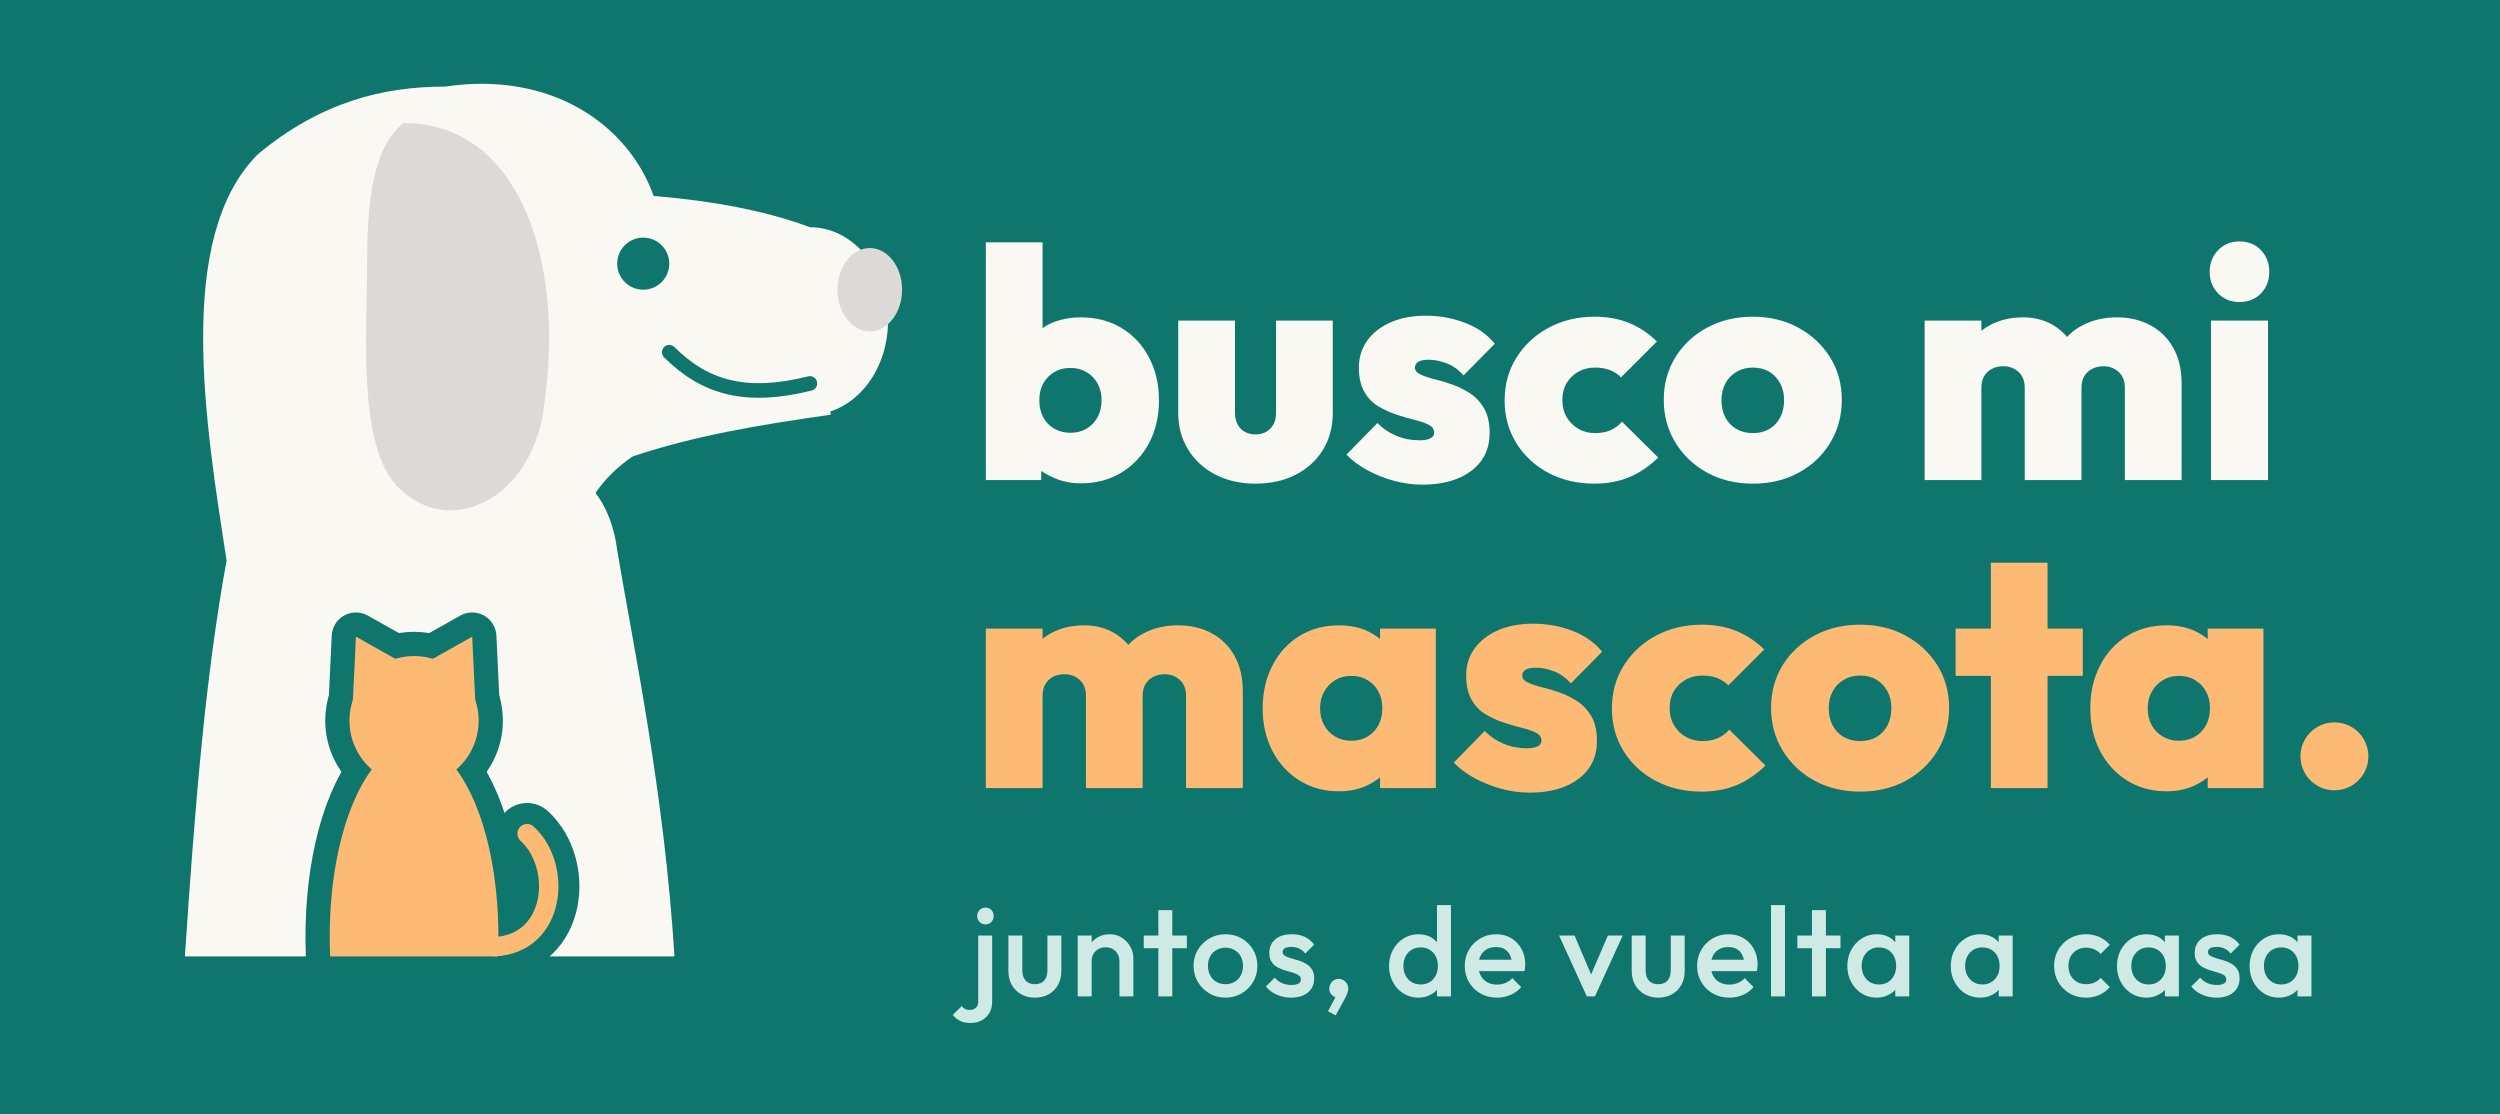
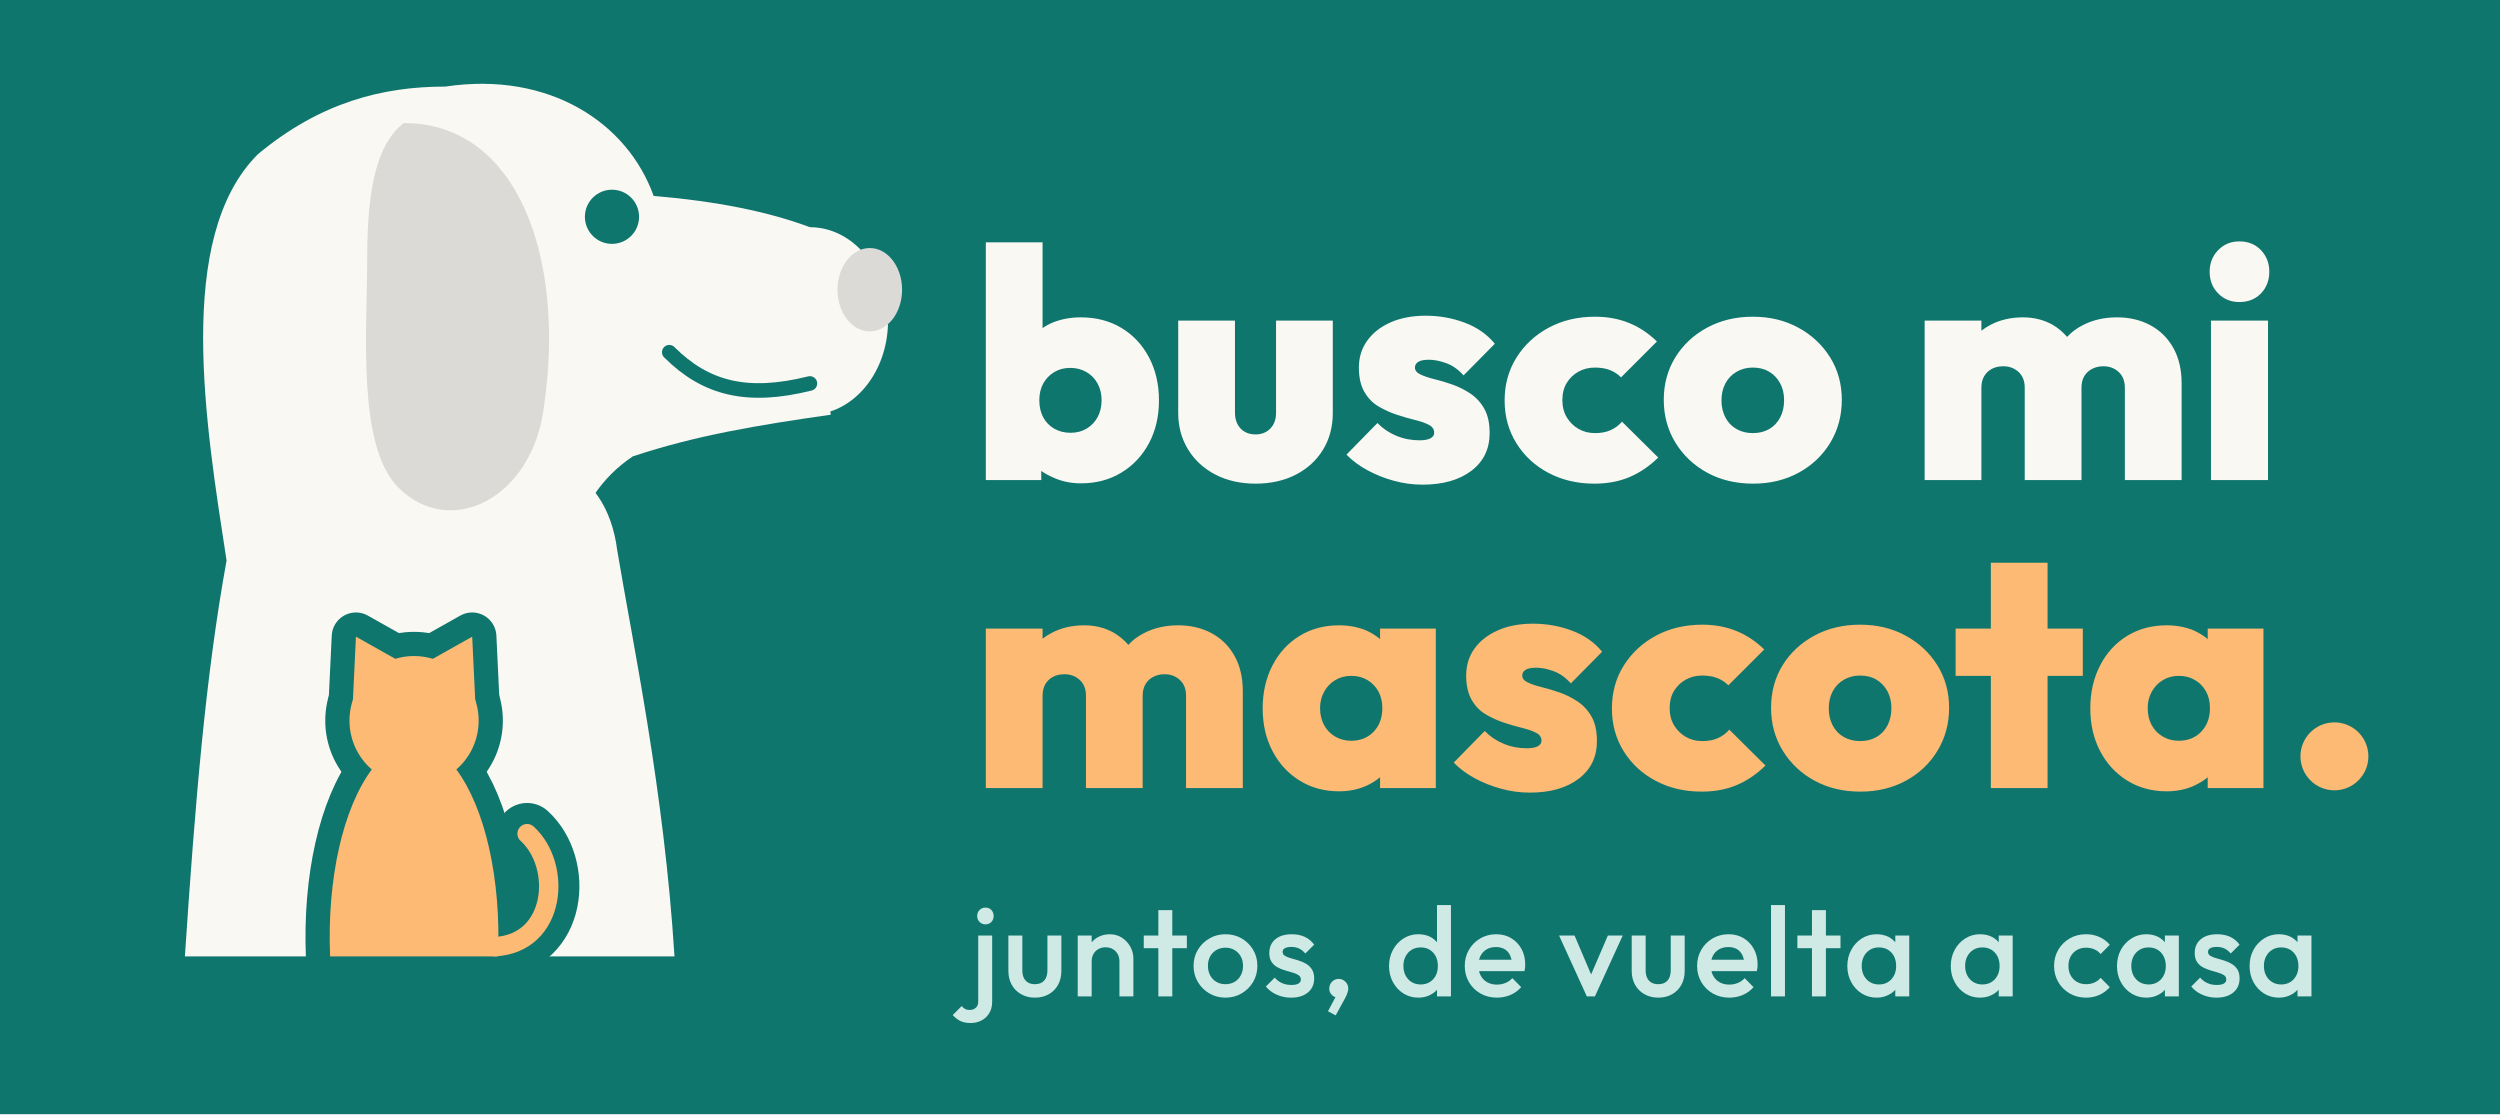
<svg xmlns="http://www.w3.org/2000/svg" viewBox="0 0 552 246" width="552" height="246" role="img" aria-label="Busco mi mascota. Juntos, de vuelta a casa">
  <rect width="552" height="246" fill="#0f766e" />
  <g transform="translate(0 8) scale(1.916667)">
    <defs>
      <mask id="k4" maskUnits="userSpaceOnUse" x="-20" y="-20" width="260" height="360">
        <rect x="-20" y="-20" width="260" height="360" fill="#fff" />
-         <circle cx="136" cy="67" r="5" fill="#000" />
+         <circle cx="130" cy="58" r="5.2" fill="#000" />
        <path d="M168 90 C156 93 148 91 141 84" fill="none" stroke="#000" stroke-width="2.8" stroke-linecap="round" />
        <g transform="translate(92 200) scale(.62) translate(-30 -100)">
          <g fill="#000" stroke="#000" stroke-width="15" stroke-linejoin="round">
            <circle cx="30" cy="27" r="20" />
            <path d="M11 22 L12 1 L28 10 Z" />
            <path d="M49 22 L48 1 L32 10 Z" />
            <path d="M17 42 C8 54 3 76 4 100 L56 100 C57 76 52 54 43 42 Z" />
          </g>
          <path d="M55 97 C74 96 76 72 65 62" fill="none" stroke="#000" stroke-linecap="round" stroke-width="19" />
        </g>
      </mask>
    </defs>
    <g transform="translate(-7.5 -14) scale(.6)">
      <g mask="url(#k4)">
        <g fill="#faf8f3">
          <path d="M56 124 C52 98 46 62 62 46 C74 36 86 33 98 33 C118 30 133 40 138 54 C150 55 160 57 168 60 L172 96 C158 98 146 100 134 104 C128 108 124 114 122 122 L100 134 Z" />
          <ellipse cx="168" cy="78" rx="15" ry="18" />
          <path d="M56 124 C52 146 50 170 48 200 L142 200 C140 168 134 140 131 122 C130 114 126 108 120 106 L100 96 Z" />
          <ellipse cx="179.5" cy="72" rx="6.2" ry="8" fill="#dcdad6" />
          <path fill="#dcdad6" d="M90 40 C112 40 121 66 117 94 C115 112 99 120 89 110 C81 102 83 80 83 66 C83 52 85 44 90 40 Z" />
        </g>
      </g>
      <g transform="translate(92 200) scale(.62) translate(-30 -100)">
        <g fill="#fdba74">
          <circle cx="30" cy="27" r="20" />
          <path d="M11 22 L12 1 L28 10 Z" />
          <path d="M49 22 L48 1 L32 10 Z" />
          <path d="M17 42 C8 54 3 76 4 100 L56 100 C57 76 52 54 43 42 Z" />
        </g>
        <path d="M55 97 C74 96 76 72 65 62" fill="none" stroke="#fdba74" stroke-width="6" stroke-linecap="round" />
      </g>
    </g>
  </g>
  <path fill="#faf8f3" d="M238.62 106.72L238.62 106.72Q235.24 106.72 232.36 105.35L232.36 105.35Q231.06 104.78 229.91 103.98L229.91 103.98L229.91 106L217.67 106L217.67 53.51L230.2 53.51L230.2 72.45Q231.21 71.73 232.43 71.22L232.43 71.22Q235.31 70.07 238.62 70.07L238.62 70.07Q243.74 70.07 247.62 72.41Q251.51 74.75 253.71 78.93Q255.9 83.1 255.9 88.43L255.9 88.43Q255.9 93.69 253.71 97.83Q251.51 101.97 247.62 104.34Q243.74 106.72 238.62 106.72M236.39 95.56L236.39 95.56Q238.41 95.56 239.96 94.62Q241.5 93.69 242.37 92.07Q243.23 90.45 243.23 88.36L243.23 88.36Q243.23 86.34 242.37 84.72Q241.5 83.1 239.92 82.17Q238.34 81.23 236.32 81.23Q234.3 81.23 232.76 82.17Q231.21 83.1 230.34 84.69Q229.48 86.27 229.48 88.36L229.48 88.36Q229.48 90.52 230.34 92.14Q231.21 93.76 232.79 94.66Q234.38 95.56 236.39 95.56M277.22 106.79L277.22 106.79Q272.25 106.79 268.4 104.81Q264.54 102.83 262.35 99.27Q260.15 95.7 260.15 91.17L260.15 91.17L260.15 70.79L272.68 70.79L272.68 91.17Q272.68 92.61 273.26 93.69Q273.83 94.77 274.84 95.34Q275.85 95.92 277.22 95.92L277.22 95.92Q279.23 95.92 280.49 94.62Q281.75 93.33 281.75 91.17L281.75 91.17L281.75 70.79L294.28 70.79L294.28 91.17Q294.28 95.78 292.12 99.3Q289.96 102.83 286.11 104.81Q282.26 106.79 277.22 106.79M314.08 107.01L314.08 107.01Q310.84 107.01 307.71 106.14Q304.58 105.28 301.88 103.8Q299.18 102.33 297.3 100.38L297.3 100.38L304.14 93.4Q305.87 95.2 308.28 96.21Q310.7 97.22 313.43 97.22L313.43 97.22Q315.02 97.22 315.84 96.78Q316.67 96.35 316.67 95.56L316.67 95.56Q316.67 94.41 315.48 93.8Q314.3 93.18 312.39 92.72Q310.48 92.25 308.39 91.56Q306.3 90.88 304.36 89.73Q302.42 88.58 301.23 86.49Q300.04 84.4 300.04 81.16L300.04 81.16Q300.04 77.78 301.88 75.22Q303.71 72.66 307.02 71.19Q310.34 69.71 314.8 69.71L314.8 69.71Q319.34 69.71 323.44 71.26Q327.54 72.81 330.06 75.9L330.06 75.9L323.15 82.89Q321.42 80.94 319.34 80.19Q317.25 79.43 315.52 79.43L315.52 79.43Q313.86 79.43 313.14 79.9Q312.42 80.37 312.42 81.16L312.42 81.16Q312.42 82.1 313.61 82.67Q314.8 83.25 316.71 83.72Q318.62 84.18 320.67 84.9Q322.72 85.62 324.63 86.88Q326.54 88.14 327.72 90.23Q328.91 92.32 328.91 95.63L328.91 95.63Q328.91 100.89 324.88 103.95Q320.85 107.01 314.08 107.01M352.02 106.79L352.02 106.79Q346.41 106.79 341.91 104.42Q337.41 102.04 334.82 97.86Q332.22 93.69 332.22 88.43L332.22 88.43Q332.22 83.1 334.85 78.93Q337.48 74.75 341.98 72.34Q346.48 69.93 352.17 69.93L352.17 69.93Q356.27 69.93 359.66 71.3Q363.04 72.66 365.85 75.4L365.85 75.4L357.93 83.32Q356.85 82.24 355.44 81.7Q354.04 81.16 352.17 81.16L352.17 81.16Q350.15 81.16 348.53 82.06Q346.91 82.96 345.94 84.54Q344.97 86.13 344.97 88.36L344.97 88.36Q344.97 90.52 345.94 92.14Q346.91 93.76 348.53 94.7Q350.15 95.63 352.17 95.63L352.17 95.63Q354.18 95.63 355.62 94.98Q357.06 94.34 358.14 93.11L358.14 93.11L366.14 101.03Q363.18 103.91 359.76 105.35Q356.34 106.79 352.02 106.79M387.09 106.79L387.09 106.79Q381.4 106.79 376.97 104.38Q372.54 101.97 369.95 97.76Q367.36 93.54 367.36 88.29L367.36 88.29Q367.36 83.03 369.92 78.89Q372.47 74.75 376.94 72.34Q381.4 69.93 387.02 69.93L387.02 69.93Q392.63 69.93 397.06 72.34Q401.49 74.75 404.08 78.89Q406.67 83.03 406.67 88.29L406.67 88.29Q406.67 93.54 404.12 97.76Q401.56 101.97 397.13 104.38Q392.7 106.79 387.09 106.79M387.02 95.63L387.02 95.63Q389.1 95.63 390.65 94.73Q392.2 93.83 393.06 92.18Q393.93 90.52 393.93 88.36L393.93 88.36Q393.93 86.2 393.03 84.58Q392.13 82.96 390.62 82.06Q389.1 81.16 387.02 81.16L387.02 81.16Q385 81.16 383.42 82.1Q381.83 83.03 380.97 84.65Q380.1 86.27 380.1 88.43L380.1 88.43Q380.1 90.52 380.97 92.18Q381.83 93.83 383.42 94.73Q385 95.63 387.02 95.63M437.49 106L424.96 106L424.96 70.79L437.49 70.79L437.49 73.02Q438.42 72.3 439.5 71.73L439.5 71.73Q442.67 70.07 446.7 70.07L446.7 70.07Q450.3 70.07 453.26 71.73L453.26 71.73Q455.06 72.81 456.42 74.39L456.42 74.39Q457.79 72.88 459.74 71.87L459.74 71.87Q463.12 70.07 467.44 70.07L467.44 70.07Q471.54 70.07 474.78 71.8Q478.02 73.53 479.86 76.8Q481.7 80.08 481.7 84.62L481.7 84.62L481.7 106L469.17 106L469.17 85.62Q469.17 83.39 467.8 82.13Q466.43 80.87 464.42 80.87L464.42 80.87Q463.05 80.87 461.93 81.45Q460.82 82.02 460.2 83.07Q459.59 84.11 459.59 85.62L459.59 85.62L459.59 106L447.06 106L447.06 85.62Q447.06 83.39 445.7 82.13Q444.33 80.87 442.31 80.87L442.31 80.87Q440.87 80.87 439.79 81.45Q438.71 82.02 438.1 83.07Q437.49 84.11 437.49 85.62L437.49 85.62L437.49 106M500.78 106L488.18 106L488.18 70.79L500.78 70.79L500.78 106M494.44 66.69L494.44 66.69Q491.63 66.69 489.76 64.78Q487.89 62.87 487.89 59.99L487.89 59.99Q487.89 57.18 489.76 55.24Q491.63 53.3 494.44 53.3L494.44 53.3Q497.39 53.3 499.23 55.24Q501.06 57.18 501.06 59.99L501.06 59.99Q501.06 62.87 499.23 64.78Q497.39 66.69 494.44 66.69" />
  <path fill="#fdba74" d="M230.2 174L217.67 174L217.67 138.79L230.2 138.79L230.2 141.02Q231.14 140.3 232.22 139.73L232.22 139.73Q235.38 138.07 239.42 138.07L239.42 138.07Q243.02 138.07 245.97 139.73L245.97 139.73Q247.77 140.81 249.14 142.39L249.14 142.39Q250.5 140.88 252.45 139.87L252.45 139.87Q255.83 138.07 260.15 138.07L260.15 138.07Q264.26 138.07 267.5 139.8Q270.74 141.53 272.57 144.8Q274.41 148.08 274.41 152.62L274.41 152.62L274.41 174L261.88 174L261.88 153.62Q261.88 151.39 260.51 150.13Q259.14 148.87 257.13 148.87L257.13 148.87Q255.76 148.87 254.64 149.45Q253.53 150.02 252.92 151.07Q252.3 152.11 252.3 153.62L252.3 153.62L252.3 174L239.78 174L239.78 153.62Q239.78 151.39 238.41 150.13Q237.04 148.87 235.02 148.87L235.02 148.87Q233.58 148.87 232.5 149.45Q231.42 150.02 230.81 151.07Q230.2 152.11 230.2 153.62L230.2 153.62L230.2 174M295.65 174.72L295.65 174.72Q290.75 174.72 286.94 172.34Q283.12 169.97 280.96 165.83Q278.8 161.69 278.8 156.43L278.8 156.43Q278.8 151.1 280.96 146.93Q283.12 142.75 286.94 140.41Q290.75 138.07 295.65 138.07L295.65 138.07Q298.96 138.07 301.7 139.22L301.7 139.22Q303.42 140.02 304.72 141.1L304.72 141.1L304.72 138.79L317.03 138.79L317.03 174L304.72 174L304.72 171.62Q303.42 172.7 301.7 173.5L301.7 173.5Q298.96 174.72 295.65 174.72M298.31 163.56L298.31 163.56Q301.41 163.56 303.32 161.54Q305.22 159.53 305.22 156.36L305.22 156.36Q305.22 154.27 304.36 152.69Q303.5 151.1 301.95 150.17Q300.4 149.23 298.38 149.23Q296.37 149.23 294.82 150.17Q293.27 151.1 292.37 152.72Q291.47 154.34 291.47 156.36L291.47 156.36Q291.47 158.45 292.34 160.07Q293.2 161.69 294.78 162.62Q296.37 163.56 298.31 163.56M337.77 175.01L337.77 175.01Q334.53 175.01 331.4 174.14Q328.26 173.28 325.56 171.8Q322.86 170.33 320.99 168.38L320.99 168.38L327.83 161.4Q329.56 163.2 331.97 164.21Q334.38 165.22 337.12 165.22L337.12 165.22Q338.7 165.22 339.53 164.78Q340.36 164.35 340.36 163.56L340.36 163.56Q340.36 162.41 339.17 161.8Q337.98 161.18 336.08 160.72Q334.17 160.25 332.08 159.56Q329.99 158.88 328.05 157.73Q326.1 156.58 324.92 154.49Q323.73 152.4 323.73 149.16L323.73 149.16Q323.73 145.78 325.56 143.22Q327.4 140.66 330.71 139.19Q334.02 137.71 338.49 137.71L338.49 137.71Q343.02 137.71 347.13 139.26Q351.23 140.81 353.75 143.9L353.75 143.9L346.84 150.89Q345.11 148.94 343.02 148.19Q340.94 147.43 339.21 147.43L339.21 147.43Q337.55 147.43 336.83 147.9Q336.11 148.37 336.11 149.16L336.11 149.16Q336.11 150.1 337.3 150.67Q338.49 151.25 340.4 151.72Q342.3 152.18 344.36 152.9Q346.41 153.62 348.32 154.88Q350.22 156.14 351.41 158.23Q352.6 160.32 352.6 163.63L352.6 163.63Q352.6 168.89 348.57 171.95Q344.54 175.01 337.77 175.01M375.71 174.79L375.71 174.79Q370.1 174.79 365.6 172.42Q361.1 170.04 358.5 165.86Q355.91 161.69 355.91 156.43L355.91 156.43Q355.91 151.1 358.54 146.93Q361.17 142.75 365.67 140.34Q370.17 137.93 375.86 137.93L375.86 137.93Q379.96 137.93 383.34 139.3Q386.73 140.66 389.54 143.4L389.54 143.4L381.62 151.32Q380.54 150.24 379.13 149.7Q377.73 149.16 375.86 149.16L375.86 149.16Q373.84 149.16 372.22 150.06Q370.6 150.96 369.63 152.54Q368.66 154.13 368.66 156.36L368.66 156.36Q368.66 158.52 369.63 160.14Q370.6 161.76 372.22 162.7Q373.84 163.63 375.86 163.63L375.86 163.63Q377.87 163.63 379.31 162.98Q380.75 162.34 381.83 161.11L381.83 161.11L389.82 169.03Q386.87 171.91 383.45 173.35Q380.03 174.79 375.71 174.79M410.78 174.79L410.78 174.79Q405.09 174.79 400.66 172.38Q396.23 169.97 393.64 165.76Q391.05 161.54 391.05 156.29L391.05 156.29Q391.05 151.03 393.6 146.89Q396.16 142.75 400.62 140.34Q405.09 137.93 410.7 137.93L410.7 137.93Q416.32 137.93 420.75 140.34Q425.18 142.75 427.77 146.89Q430.36 151.03 430.36 156.29L430.36 156.29Q430.36 161.54 427.8 165.76Q425.25 169.97 420.82 172.38Q416.39 174.79 410.78 174.79M410.7 163.63L410.7 163.63Q412.79 163.63 414.34 162.73Q415.89 161.83 416.75 160.18Q417.62 158.52 417.62 156.36L417.62 156.36Q417.62 154.2 416.72 152.58Q415.82 150.96 414.3 150.06Q412.79 149.16 410.7 149.16L410.7 149.16Q408.69 149.16 407.1 150.1Q405.52 151.03 404.66 152.65Q403.79 154.27 403.79 156.43L403.79 156.43Q403.79 158.52 404.66 160.18Q405.52 161.83 407.1 162.73Q408.69 163.63 410.7 163.63M452.1 174L439.58 174L439.58 149.23L431.8 149.23L431.8 138.79L439.58 138.79L439.58 124.25L452.1 124.25L452.1 138.79L459.88 138.79L459.88 149.23L452.1 149.23L452.1 174M478.38 174.72L478.38 174.72Q473.49 174.72 469.67 172.34Q465.86 169.97 463.7 165.83Q461.54 161.69 461.54 156.43L461.54 156.43Q461.54 151.1 463.7 146.93Q465.86 142.75 469.67 140.41Q473.49 138.07 478.38 138.07L478.38 138.07Q481.7 138.07 484.43 139.22L484.43 139.22Q486.16 140.02 487.46 141.1L487.46 141.1L487.46 138.79L499.77 138.79L499.77 174L487.46 174L487.46 171.62Q486.16 172.7 484.43 173.5L484.43 173.5Q481.7 174.72 478.38 174.72M481.05 163.56L481.05 163.56Q484.14 163.56 486.05 161.54Q487.96 159.53 487.96 156.36L487.96 156.36Q487.96 154.27 487.1 152.69Q486.23 151.1 484.68 150.17Q483.14 149.23 481.12 149.23Q479.1 149.23 477.56 150.17Q476.01 151.1 475.11 152.72Q474.21 154.34 474.21 156.36L474.21 156.36Q474.21 158.45 475.07 160.07Q475.94 161.69 477.52 162.62Q479.1 163.56 481.05 163.56" />
  <circle cx="515.44" cy="167" r="7.5" fill="#fdba74" />
  <path fill="#cfe9e5" d="M214.36 225.88L214.36 225.88Q212.94 225.88 212.03 225.43Q211.12 224.98 210.36 224.12L210.36 224.12L212.35 222.13Q212.68 222.58 213.1 222.79Q213.52 223 214.14 223L214.14 223Q214.9 223 215.44 222.53Q215.99 222.07 215.99 221.18L215.99 221.18L215.99 206.56L219.07 206.56L219.07 221.15Q219.07 222.69 218.41 223.74Q217.75 224.79 216.69 225.33Q215.62 225.88 214.36 225.88M217.58 204.1L217.58 204.1Q216.8 204.1 216.28 203.56Q215.76 203.03 215.76 202.25L215.76 202.25Q215.76 201.46 216.28 200.93Q216.8 200.4 217.58 200.4L217.58 200.4Q218.4 200.4 218.9 200.93Q219.4 201.46 219.4 202.25L219.4 202.25Q219.4 203.03 218.9 203.56Q218.4 204.1 217.58 204.1M228.5 220.28L228.5 220.28Q226.79 220.28 225.46 219.52Q224.13 218.77 223.39 217.44Q222.65 216.11 222.65 214.37L222.65 214.37L222.65 206.56L225.73 206.56L225.73 214.23Q225.73 215.21 226.05 215.9Q226.37 216.58 227 216.95Q227.63 217.31 228.5 217.31L228.5 217.31Q229.84 217.31 230.56 216.51Q231.27 215.72 231.27 214.23L231.27 214.23L231.27 206.56L234.35 206.56L234.35 214.37Q234.35 216.14 233.61 217.47Q232.87 218.8 231.55 219.54Q230.24 220.28 228.5 220.28M250.25 220L247.17 220L247.17 212.24Q247.17 210.9 246.32 210.03Q245.46 209.16 244.12 209.16L244.12 209.16Q243.22 209.16 242.52 209.56Q241.82 209.95 241.43 210.65Q241.04 211.35 241.04 212.24L241.04 212.24L241.04 220L237.96 220L237.96 206.56L241.04 206.56L241.04 208.07Q241.6 207.4 242.38 206.95L242.38 206.95Q243.56 206.28 245.04 206.28L245.04 206.28Q246.56 206.28 247.73 207.05Q248.91 207.82 249.58 209.04Q250.25 210.26 250.25 211.57L250.25 211.57L250.25 220M258.84 220L255.76 220L255.76 209.36L252.54 209.36L252.54 206.56L255.76 206.56L255.76 200.96L258.84 200.96L258.84 206.56L262.06 206.56L262.06 209.36L258.84 209.36L258.84 220M270.57 220.28L270.57 220.28Q268.61 220.28 267.02 219.34Q265.42 218.4 264.48 216.81Q263.54 215.21 263.54 213.25L263.54 213.25Q263.54 211.29 264.48 209.72Q265.42 208.16 267.02 207.22Q268.61 206.28 270.57 206.28L270.57 206.28Q272.56 206.28 274.16 207.2Q275.75 208.13 276.69 209.71Q277.63 211.29 277.63 213.25L277.63 213.25Q277.63 215.21 276.69 216.81Q275.75 218.4 274.16 219.34Q272.56 220.28 270.57 220.28M270.57 217.31L270.57 217.31Q271.72 217.31 272.6 216.79Q273.48 216.28 273.97 215.35Q274.46 214.43 274.46 213.25L274.46 213.25Q274.46 212.08 273.96 211.18Q273.46 210.28 272.59 209.77Q271.72 209.25 270.57 209.25L270.57 209.25Q269.45 209.25 268.57 209.77Q267.69 210.28 267.2 211.18Q266.71 212.08 266.71 213.25L266.71 213.25Q266.71 214.43 267.2 215.35Q267.69 216.28 268.57 216.79Q269.45 217.31 270.57 217.31M285.07 220.28L285.07 220.28Q283.95 220.28 282.92 219.99Q281.88 219.69 281.01 219.15Q280.14 218.6 279.5 217.82L279.5 217.82L281.46 215.86Q282.16 216.67 283.07 217.07Q283.98 217.48 285.13 217.48L285.13 217.48Q286.16 217.48 286.7 217.17Q287.23 216.86 287.23 216.28L287.23 216.28Q287.23 215.66 286.72 215.32Q286.22 214.99 285.42 214.75Q284.62 214.51 283.74 214.26Q282.86 214.01 282.06 213.57Q281.26 213.14 280.76 212.38Q280.26 211.63 280.26 210.42L280.26 210.42Q280.26 209.14 280.86 208.21Q281.46 207.29 282.57 206.78Q283.67 206.28 285.21 206.28L285.21 206.28Q286.84 206.28 288.08 206.85Q289.33 207.43 290.17 208.58L290.17 208.58L288.21 210.54Q287.62 209.81 286.86 209.44Q286.11 209.08 285.13 209.08L285.13 209.08Q284.2 209.08 283.7 209.36Q283.2 209.64 283.2 210.17L283.2 210.17Q283.2 210.73 283.7 211.04Q284.2 211.35 285 211.57Q285.8 211.8 286.68 212.06Q287.56 212.33 288.36 212.79Q289.16 213.25 289.66 214.02Q290.17 214.79 290.17 216.02L290.17 216.02Q290.17 217.98 288.8 219.13Q287.42 220.28 285.07 220.28M294.92 224.2L293.22 223.28L294.87 220.17Q294.42 220.06 294.06 219.66L294.06 219.66Q293.5 219.13 293.5 218.29L293.5 218.29Q293.5 217.4 294.1 216.77Q294.7 216.14 295.6 216.14L295.6 216.14Q296.44 216.14 297.07 216.77Q297.7 217.4 297.7 218.29L297.7 218.29Q297.7 218.66 297.54 219.15Q297.39 219.64 297 220.39L297 220.39L294.92 224.2M313.17 220.28L313.17 220.28Q311.35 220.28 309.88 219.36Q308.41 218.43 307.56 216.85Q306.7 215.27 306.7 213.31L306.7 213.31Q306.7 211.32 307.56 209.74Q308.41 208.16 309.88 207.22Q311.35 206.28 313.17 206.28L313.17 206.28Q314.71 206.28 315.92 206.92L315.92 206.92Q316.7 207.37 317.29 208.04L317.29 208.04L317.29 199.84L320.37 199.84L320.37 220L317.29 220L317.29 218.54Q316.73 219.19 315.92 219.61L315.92 219.61Q314.71 220.28 313.17 220.28M313.68 217.37L313.68 217.37Q314.82 217.37 315.68 216.85Q316.53 216.33 317.01 215.41Q317.48 214.48 317.48 213.28Q317.48 212.08 317.01 211.15Q316.53 210.23 315.68 209.71Q314.82 209.19 313.7 209.19L313.7 209.19Q312.56 209.19 311.7 209.71Q310.85 210.23 310.36 211.15Q309.87 212.08 309.87 213.28Q309.87 214.48 310.36 215.41Q310.85 216.33 311.7 216.85Q312.56 217.37 313.68 217.37M330.53 220.28L330.53 220.28Q328.51 220.28 326.9 219.37Q325.29 218.46 324.35 216.86Q323.42 215.27 323.42 213.28Q323.42 211.29 324.34 209.71Q325.26 208.13 326.85 207.2Q328.43 206.28 330.36 206.28L330.36 206.28Q332.24 206.28 333.68 207.15Q335.12 208.02 335.95 209.53Q336.77 211.04 336.77 212.97L336.77 212.97Q336.77 213.31 336.73 213.66Q336.69 214.01 336.6 214.43L336.6 214.43L326.58 214.43Q326.69 214.96 326.94 215.41L326.94 215.41Q327.45 216.36 328.37 216.88Q329.3 217.4 330.5 217.4L330.5 217.4Q331.54 217.4 332.42 217.03Q333.3 216.67 333.92 215.97L333.92 215.97L335.88 217.96Q334.9 219.1 333.5 219.69Q332.1 220.28 330.53 220.28M326.58 211.91L326.58 211.91L333.75 211.91Q333.61 211.32 333.38 210.84L333.38 210.84Q332.96 210 332.19 209.56Q331.42 209.11 330.3 209.11L330.3 209.11Q329.13 209.11 328.26 209.61Q327.39 210.12 326.92 211.01L326.92 211.01Q326.69 211.43 326.58 211.91M352.16 220L350.37 220L344.24 206.56L347.66 206.56L351.32 215.16L355.02 206.56L358.3 206.56L352.16 220M366.13 220.28L366.13 220.28Q364.42 220.28 363.09 219.52Q361.76 218.77 361.02 217.44Q360.28 216.11 360.28 214.37L360.28 214.37L360.28 206.56L363.36 206.56L363.36 214.23Q363.36 215.21 363.68 215.9Q364 216.58 364.63 216.95Q365.26 217.31 366.13 217.31L366.13 217.31Q367.48 217.31 368.19 216.51Q368.9 215.72 368.9 214.23L368.9 214.23L368.9 206.56L371.98 206.56L371.98 214.37Q371.98 216.14 371.24 217.47Q370.5 218.8 369.18 219.54Q367.87 220.28 366.13 220.28M381.84 220.28L381.84 220.28Q379.82 220.28 378.21 219.37Q376.6 218.46 375.66 216.86Q374.72 215.27 374.72 213.28Q374.72 211.29 375.65 209.71Q376.57 208.13 378.15 207.2Q379.74 206.28 381.67 206.28L381.67 206.28Q383.54 206.28 384.99 207.15Q386.43 208.02 387.25 209.53Q388.08 211.04 388.08 212.97L388.08 212.97Q388.08 213.31 388.04 213.66Q388 214.01 387.91 214.43L387.91 214.43L377.89 214.43Q378 214.96 378.25 215.41L378.25 215.41Q378.76 216.36 379.68 216.88Q380.6 217.4 381.81 217.4L381.81 217.4Q382.84 217.4 383.73 217.03Q384.61 216.67 385.22 215.97L385.22 215.97L387.18 217.96Q386.2 219.1 384.8 219.69Q383.4 220.28 381.84 220.28M377.89 211.91L377.89 211.91L385.06 211.91Q384.92 211.32 384.69 210.84L384.69 210.84Q384.27 210 383.5 209.56Q382.73 209.11 381.61 209.11L381.61 209.11Q380.44 209.11 379.57 209.61Q378.7 210.12 378.22 211.01L378.22 211.01Q378 211.43 377.89 211.91M394.12 220L391.04 220L391.04 199.84L394.12 199.84L394.12 220M403.16 220L400.08 220L400.08 209.36L396.86 209.36L396.86 206.56L400.08 206.56L400.08 200.96L403.16 200.96L403.16 206.56L406.38 206.56L406.38 209.36L403.16 209.36L403.16 220M414.36 220.28L414.36 220.28Q412.54 220.28 411.07 219.36Q409.6 218.43 408.75 216.85Q407.89 215.27 407.89 213.31L407.89 213.31Q407.89 211.32 408.75 209.74Q409.6 208.16 411.07 207.22Q412.54 206.28 414.36 206.28L414.36 206.28Q415.9 206.28 417.1 206.92L417.1 206.92Q417.89 207.37 418.48 208.04L418.48 208.04L418.48 206.56L421.56 206.56L421.56 220L418.48 220L418.48 218.54Q417.92 219.19 417.1 219.61L417.1 219.61Q415.9 220.28 414.36 220.28M414.86 217.37L414.86 217.37Q416.57 217.37 417.62 216.22Q418.67 215.07 418.67 213.28L418.67 213.28Q418.67 212.08 418.2 211.15Q417.72 210.23 416.87 209.71Q416.01 209.19 414.86 209.19L414.86 209.19Q413.74 209.19 412.89 209.71Q412.04 210.23 411.55 211.15Q411.06 212.08 411.06 213.28Q411.06 214.48 411.55 215.41Q412.04 216.33 412.89 216.85Q413.74 217.37 414.86 217.37M437.2 220.28L437.2 220.28Q435.38 220.28 433.91 219.36Q432.44 218.43 431.59 216.85Q430.73 215.27 430.73 213.31L430.73 213.31Q430.73 211.32 431.59 209.74Q432.44 208.16 433.91 207.22Q435.38 206.28 437.2 206.28L437.2 206.28Q438.74 206.28 439.94 206.92L439.94 206.92Q440.73 207.37 441.32 208.04L441.32 208.04L441.32 206.56L444.4 206.56L444.4 220L441.32 220L441.32 218.54Q440.76 219.19 439.94 219.61L439.94 219.61Q438.74 220.28 437.2 220.28M437.7 217.37L437.7 217.37Q439.41 217.37 440.46 216.22Q441.51 215.07 441.51 213.28L441.51 213.28Q441.51 212.08 441.04 211.15Q440.56 210.23 439.71 209.71Q438.85 209.19 437.7 209.19L437.7 209.19Q436.58 209.19 435.73 209.71Q434.88 210.23 434.39 211.15Q433.9 212.08 433.9 213.28Q433.9 214.48 434.39 215.41Q434.88 216.33 435.73 216.85Q436.58 217.37 437.7 217.37M460.6 220.28L460.6 220.28Q458.61 220.28 457 219.36Q455.39 218.43 454.47 216.84Q453.54 215.24 453.54 213.28L453.54 213.28Q453.54 211.29 454.47 209.71Q455.39 208.13 457 207.2Q458.61 206.28 460.6 206.28L460.6 206.28Q462.17 206.28 463.53 206.88Q464.88 207.48 465.84 208.6L465.84 208.6L463.82 210.65Q463.23 209.95 462.41 209.6Q461.58 209.25 460.6 209.25L460.6 209.25Q459.45 209.25 458.57 209.77Q457.69 210.28 457.2 211.18Q456.71 212.08 456.71 213.28L456.71 213.28Q456.71 214.46 457.2 215.37Q457.69 216.28 458.57 216.79Q459.45 217.31 460.6 217.31L460.6 217.31Q461.58 217.31 462.41 216.96Q463.23 216.61 463.82 215.91L463.82 215.91L465.84 217.96Q464.88 219.08 463.53 219.68Q462.17 220.28 460.6 220.28M473.9 220.28L473.9 220.28Q472.08 220.28 470.61 219.36Q469.14 218.43 468.28 216.85Q467.43 215.27 467.43 213.31L467.43 213.31Q467.43 211.32 468.28 209.74Q469.14 208.16 470.61 207.22Q472.08 206.28 473.9 206.28L473.9 206.28Q475.44 206.28 476.64 206.92L476.64 206.92Q477.42 207.37 478.01 208.04L478.01 208.04L478.01 206.56L481.09 206.56L481.09 220L478.01 220L478.01 218.54Q477.45 219.19 476.64 219.61L476.64 219.61Q475.44 220.28 473.9 220.28M474.4 217.37L474.4 217.37Q476.11 217.37 477.16 216.22Q478.21 215.07 478.21 213.28L478.21 213.28Q478.21 212.08 477.73 211.15Q477.26 210.23 476.4 209.71Q475.55 209.19 474.4 209.19L474.4 209.19Q473.28 209.19 472.43 209.71Q471.57 210.23 471.08 211.15Q470.59 212.08 470.59 213.28Q470.59 214.48 471.08 215.41Q471.57 216.33 472.43 216.85Q473.28 217.37 474.4 217.37M489.4 220.28L489.4 220.28Q488.28 220.28 487.25 219.99Q486.21 219.69 485.34 219.15Q484.48 218.6 483.83 217.82L483.83 217.82L485.79 215.86Q486.49 216.67 487.4 217.07Q488.31 217.48 489.46 217.48L489.46 217.48Q490.5 217.48 491.03 217.17Q491.56 216.86 491.56 216.28L491.56 216.28Q491.56 215.66 491.06 215.32Q490.55 214.99 489.75 214.75Q488.96 214.51 488.07 214.26Q487.19 214.01 486.39 213.57Q485.6 213.14 485.09 212.38Q484.59 211.63 484.59 210.42L484.59 210.42Q484.59 209.14 485.19 208.21Q485.79 207.29 486.9 206.78Q488 206.28 489.54 206.28L489.54 206.28Q491.17 206.28 492.41 206.85Q493.66 207.43 494.5 208.58L494.5 208.58L492.54 210.54Q491.95 209.81 491.2 209.44Q490.44 209.08 489.46 209.08L489.46 209.08Q488.54 209.08 488.03 209.36Q487.53 209.64 487.53 210.17L487.53 210.17Q487.53 210.73 488.03 211.04Q488.54 211.35 489.33 211.57Q490.13 211.8 491.01 212.06Q491.9 212.33 492.69 212.79Q493.49 213.25 494 214.02Q494.5 214.79 494.5 216.02L494.5 216.02Q494.5 217.98 493.13 219.13Q491.76 220.28 489.4 220.28M503.18 220.28L503.18 220.28Q501.36 220.28 499.89 219.36Q498.42 218.43 497.56 216.85Q496.71 215.27 496.71 213.31L496.71 213.31Q496.71 211.32 497.56 209.74Q498.42 208.16 499.89 207.22Q501.36 206.28 503.18 206.28L503.18 206.28Q504.72 206.28 505.92 206.92L505.92 206.92Q506.7 207.37 507.29 208.04L507.29 208.04L507.29 206.56L510.37 206.56L510.37 220L507.29 220L507.29 218.54Q506.73 219.19 505.92 219.61L505.92 219.61Q504.72 220.28 503.18 220.28M503.68 217.37L503.68 217.37Q505.39 217.37 506.44 216.22Q507.49 215.07 507.49 213.28L507.49 213.28Q507.49 212.08 507.01 211.15Q506.54 210.23 505.68 209.71Q504.83 209.19 503.68 209.19L503.68 209.19Q502.56 209.19 501.71 209.71Q500.85 210.23 500.36 211.15Q499.87 212.08 499.87 213.28Q499.87 214.48 500.36 215.41Q500.85 216.33 501.71 216.85Q502.56 217.37 503.68 217.37" />
</svg>
